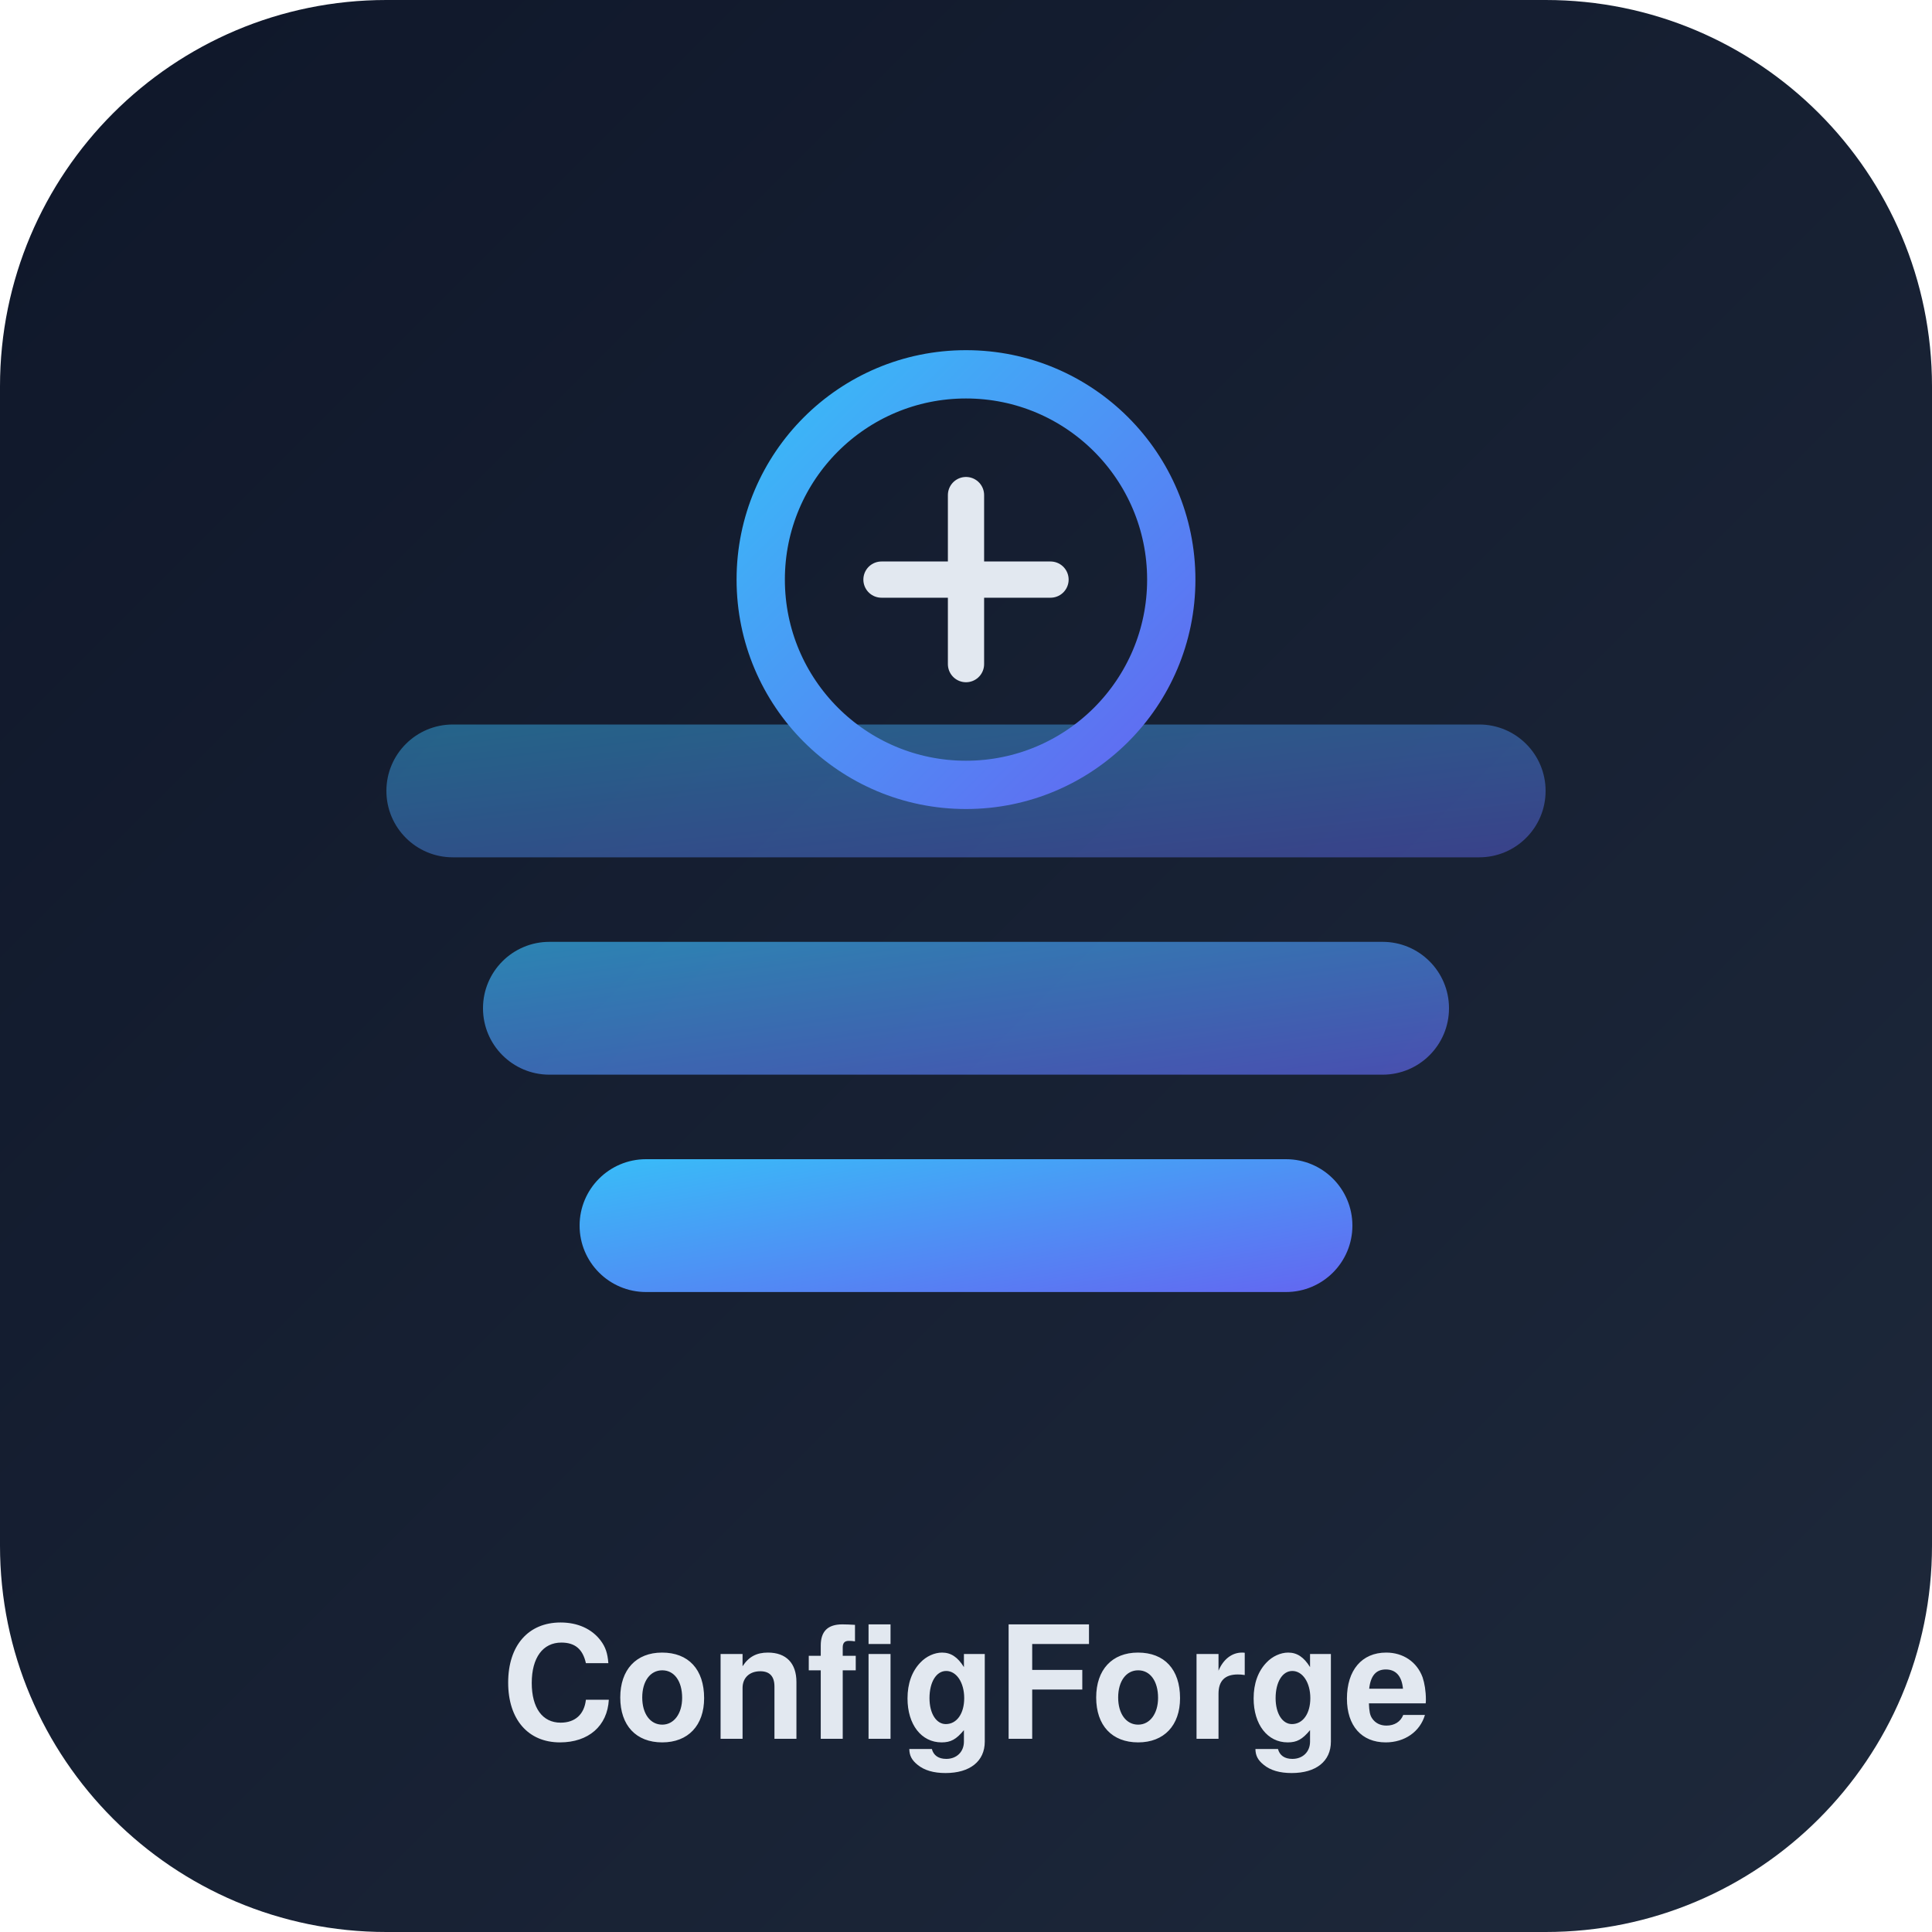
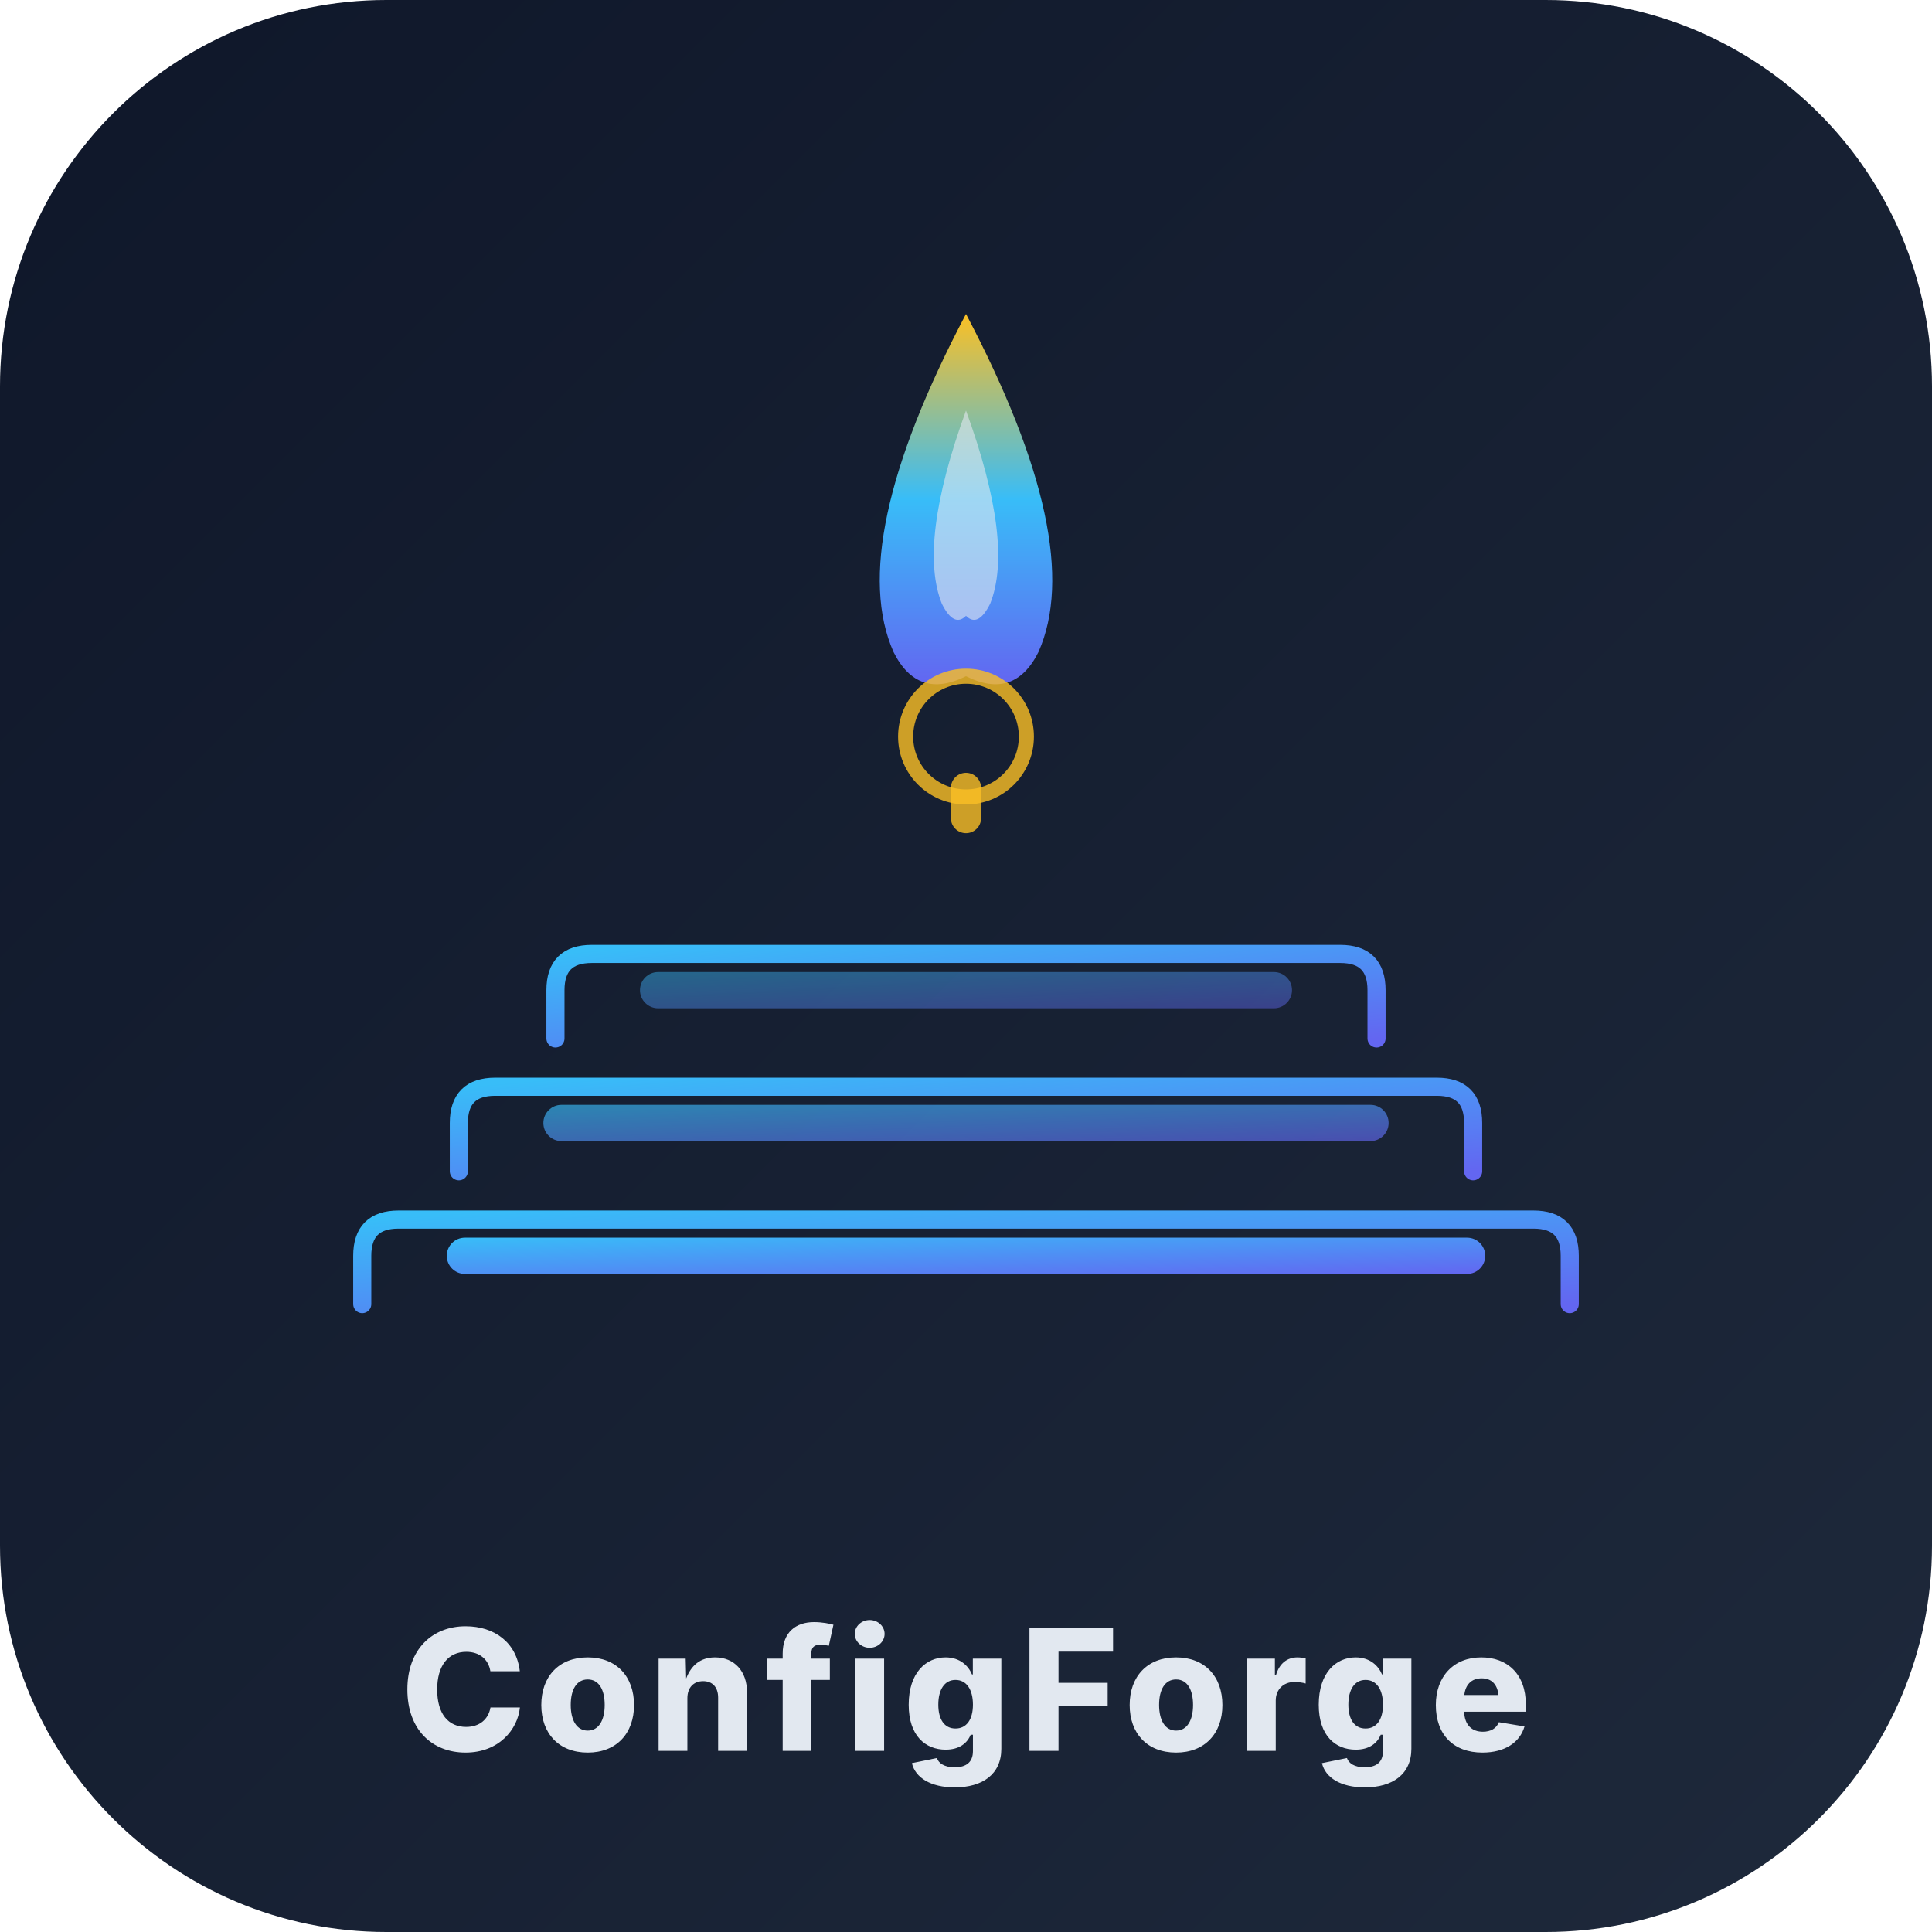
<svg xmlns="http://www.w3.org/2000/svg" width="320" height="320" viewBox="0 0 320 320" role="img" aria-label="ConfigForge logo">
  <defs>
    <linearGradient id="bg" x1="0" y1="0" x2="1" y2="1">
      <stop offset="0%" stop-color="#0f172a" />
      <stop offset="100%" stop-color="#1e293b" />
    </linearGradient>
    <linearGradient id="accent" x1="0" y1="0" x2="1" y2="1">
      <stop offset="0%" stop-color="#38bdf8" />
      <stop offset="100%" stop-color="#6366f1" />
    </linearGradient>
+     <linearGradient id="flame" x1="0.5" y1="1" x2="0.5" y2="0">
+       <stop offset="0%" stop-color="#6366f1" />
+       <stop offset="50%" stop-color="#38bdf8" />
+       <stop offset="100%" stop-color="#fbbf24" />
+     </linearGradient>
  </defs>
  <rect width="320" height="320" rx="64" fill="url(#bg)" />
-   <rect x="64" y="120" width="192" height="22" rx="11" fill="url(#accent)" opacity="0.45" />
-   <rect x="80" y="156" width="160" height="22" rx="11" fill="url(#accent)" opacity="0.65" />
-   <rect x="96" y="192" width="128" height="22" rx="11" fill="url(#accent)" />
-   <circle cx="160" cy="96" r="34" fill="none" stroke="url(#accent)" stroke-width="8" />
-   <path d="M146 96 h28 M160 82 v28" stroke="#e2e8f0" stroke-width="6" stroke-linecap="round" />
-   <text x="160" y="288" text-anchor="middle" font-family="Segoe UI, Helvetica, Arial, sans-serif" font-size="26" font-weight="700" fill="#e2e8f0">ConfigForge</text>
+   <path d="M160 52 Q180 90 172 108 Q168 116 160 112 Q152 116 148 108 Q140 90 160 52Z" fill="url(#flame)" />
+   <path d="M160 68 Q168 90 164 100 Q162 104 160 102 Q158 104 156 100 Q152 90 160 68Z" fill="#e2e8f0" opacity="0.6" />
+   <g transform="translate(0, 24)">
+     <path d="M92 148 L92 140 Q92 134 98 134 L222 134 Q228 134 228 140 L228 148" fill="none" stroke="url(#accent)" stroke-width="3" stroke-linecap="round" />
+     <rect x="106" y="137" width="108" height="6" rx="3" fill="url(#accent)" opacity="0.45" />
+     <path d="M76 170 L76 162 Q76 156 82 156 L238 156 Q244 156 244 162 L244 170" fill="none" stroke="url(#accent)" stroke-width="3" stroke-linecap="round" />
+     <rect x="90" y="159" width="140" height="6" rx="3" fill="url(#accent)" opacity="0.65" />
+     <path d="M60 192 L60 184 Q60 178 66 178 L254 178 Q260 178 260 184 L260 192" fill="none" stroke="url(#accent)" stroke-width="3" stroke-linecap="round" />
+     <rect x="74" y="181" width="172" height="6" rx="3" fill="url(#accent)" />
+   </g>
+   <g transform="translate(160, 122)">
+     <circle r="10" fill="none" stroke="#fbbf24" stroke-width="2.5" opacity="0.8" />
+     <rect x="-2.5" y="6" width="5" height="10" rx="2.5" fill="#fbbf24" opacity="0.8" />
+   </g>
+   <text x="160" y="290" text-anchor="middle" font-family="system-ui, -apple-system, sans-serif" font-size="28" font-weight="800" fill="#e2e8f0" letter-spacing="1.5">ConfigForge</text>
</svg>
